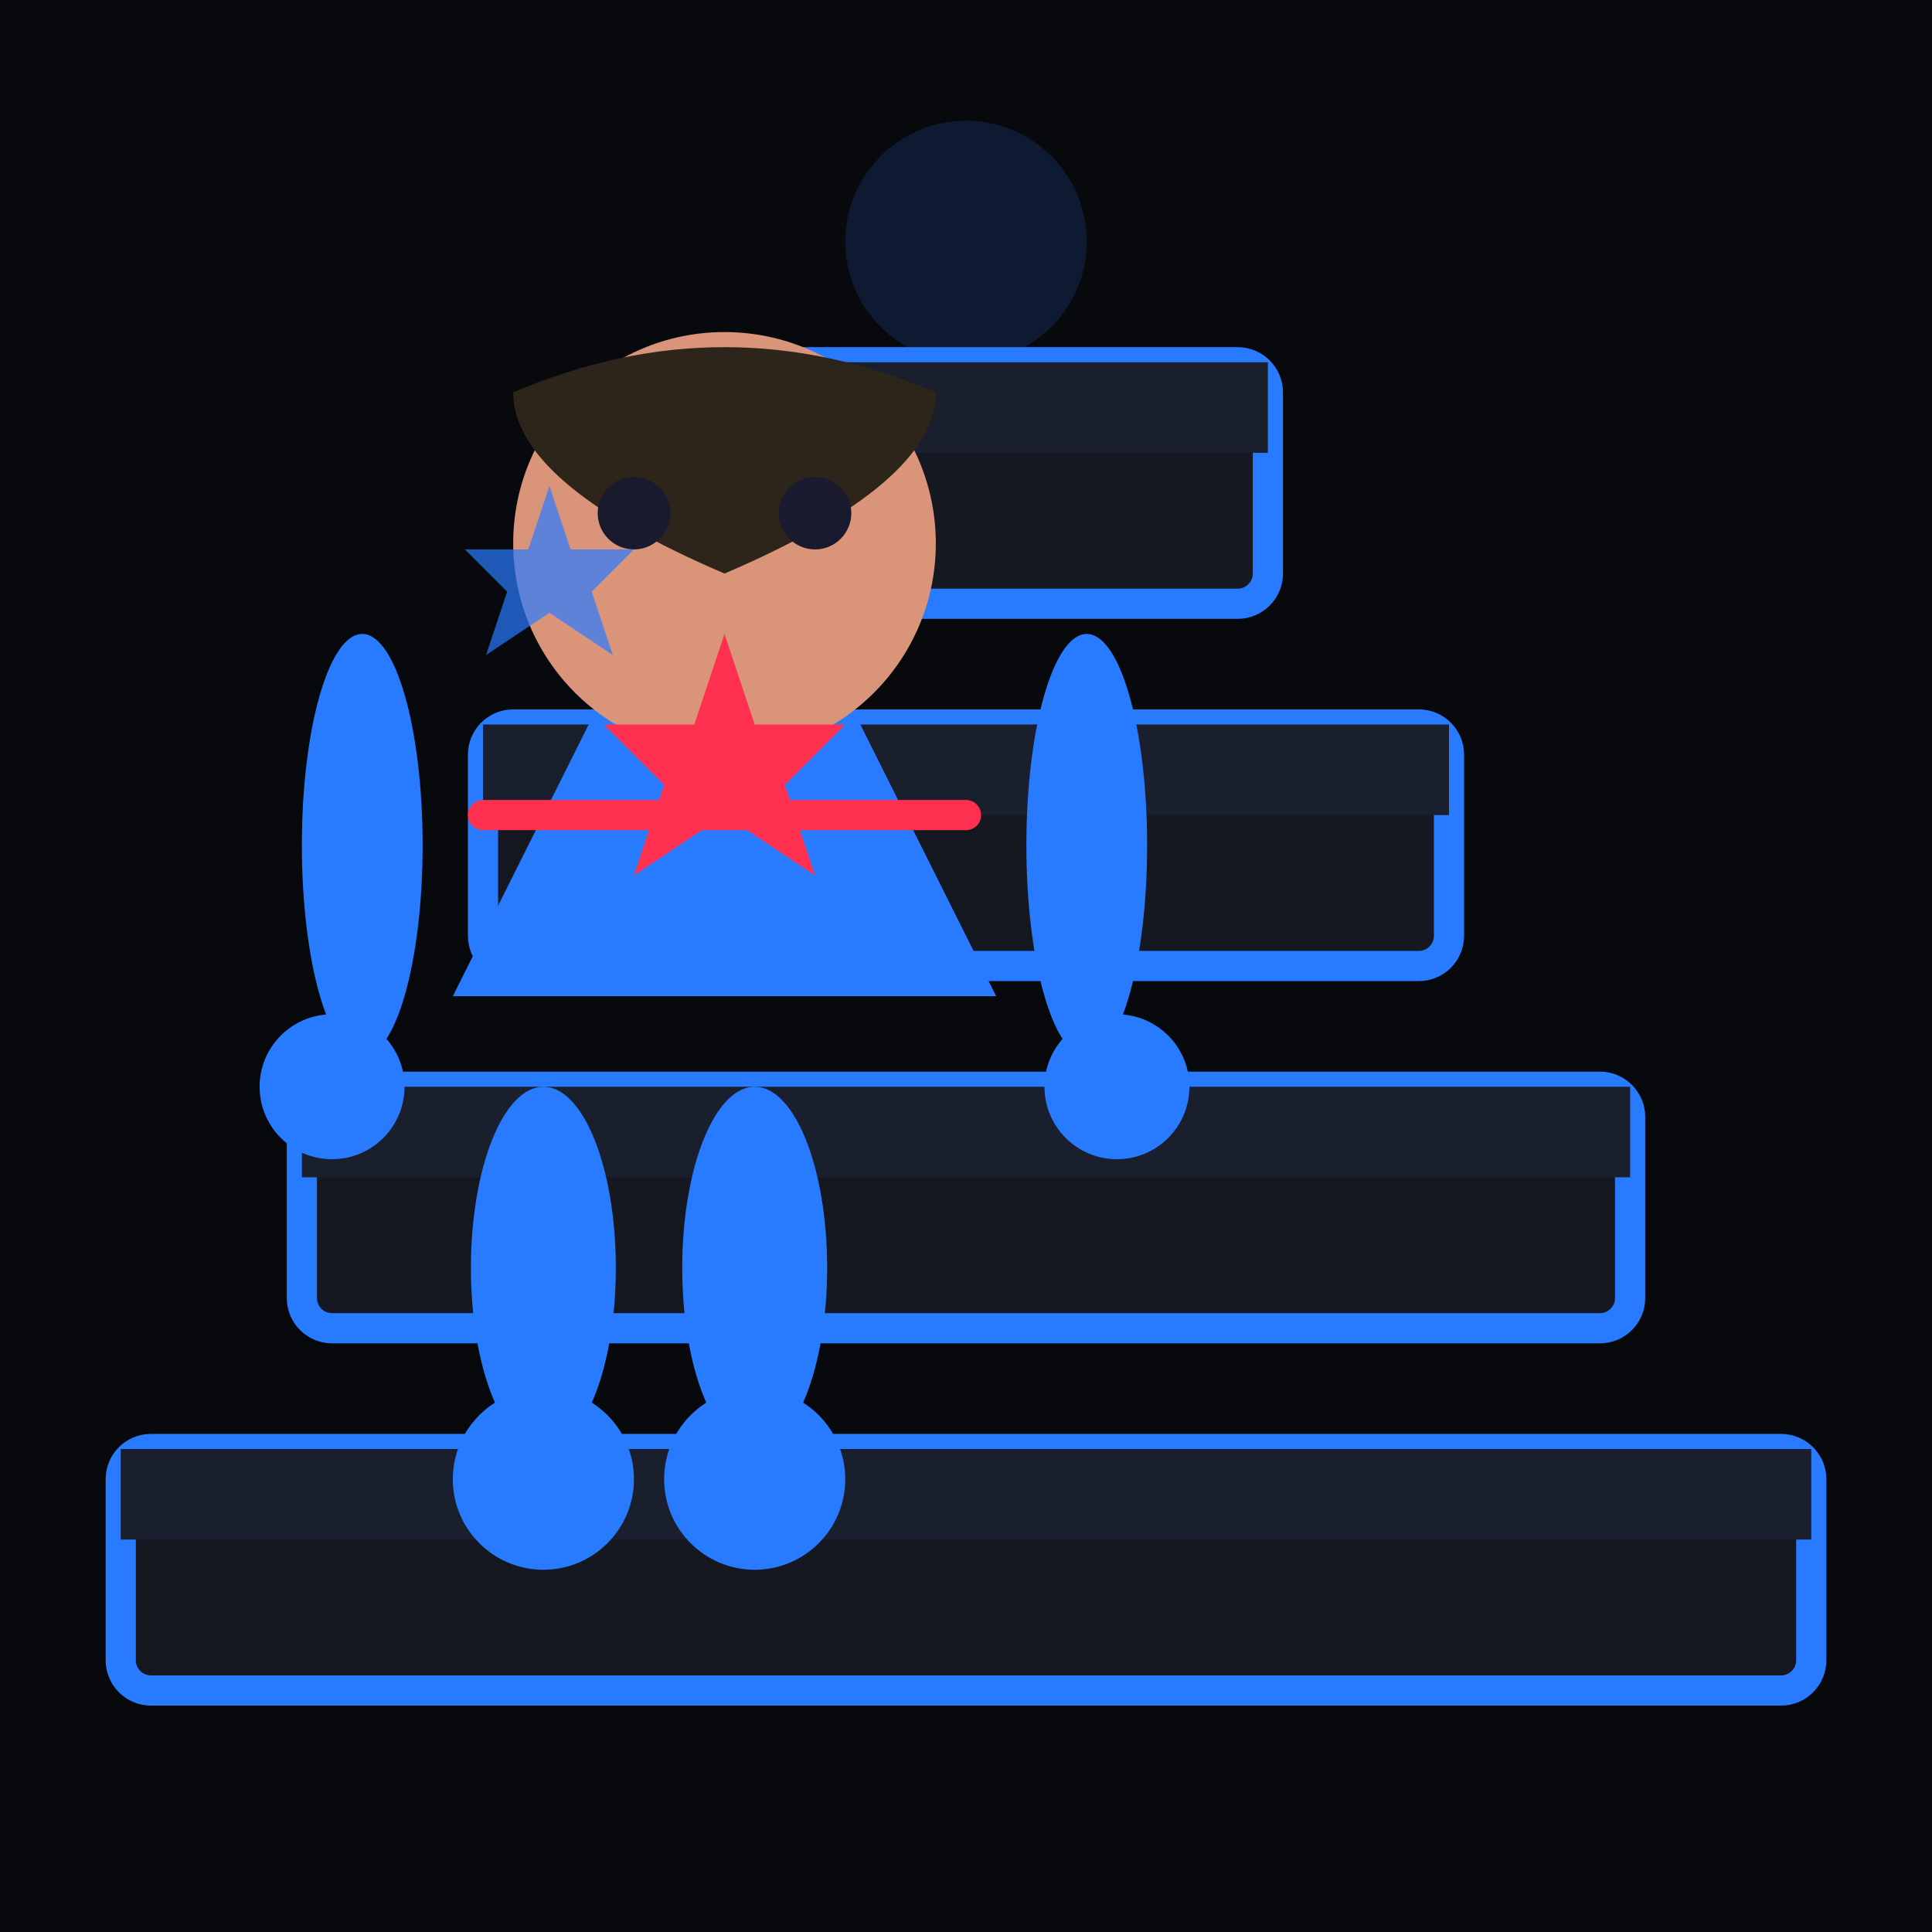
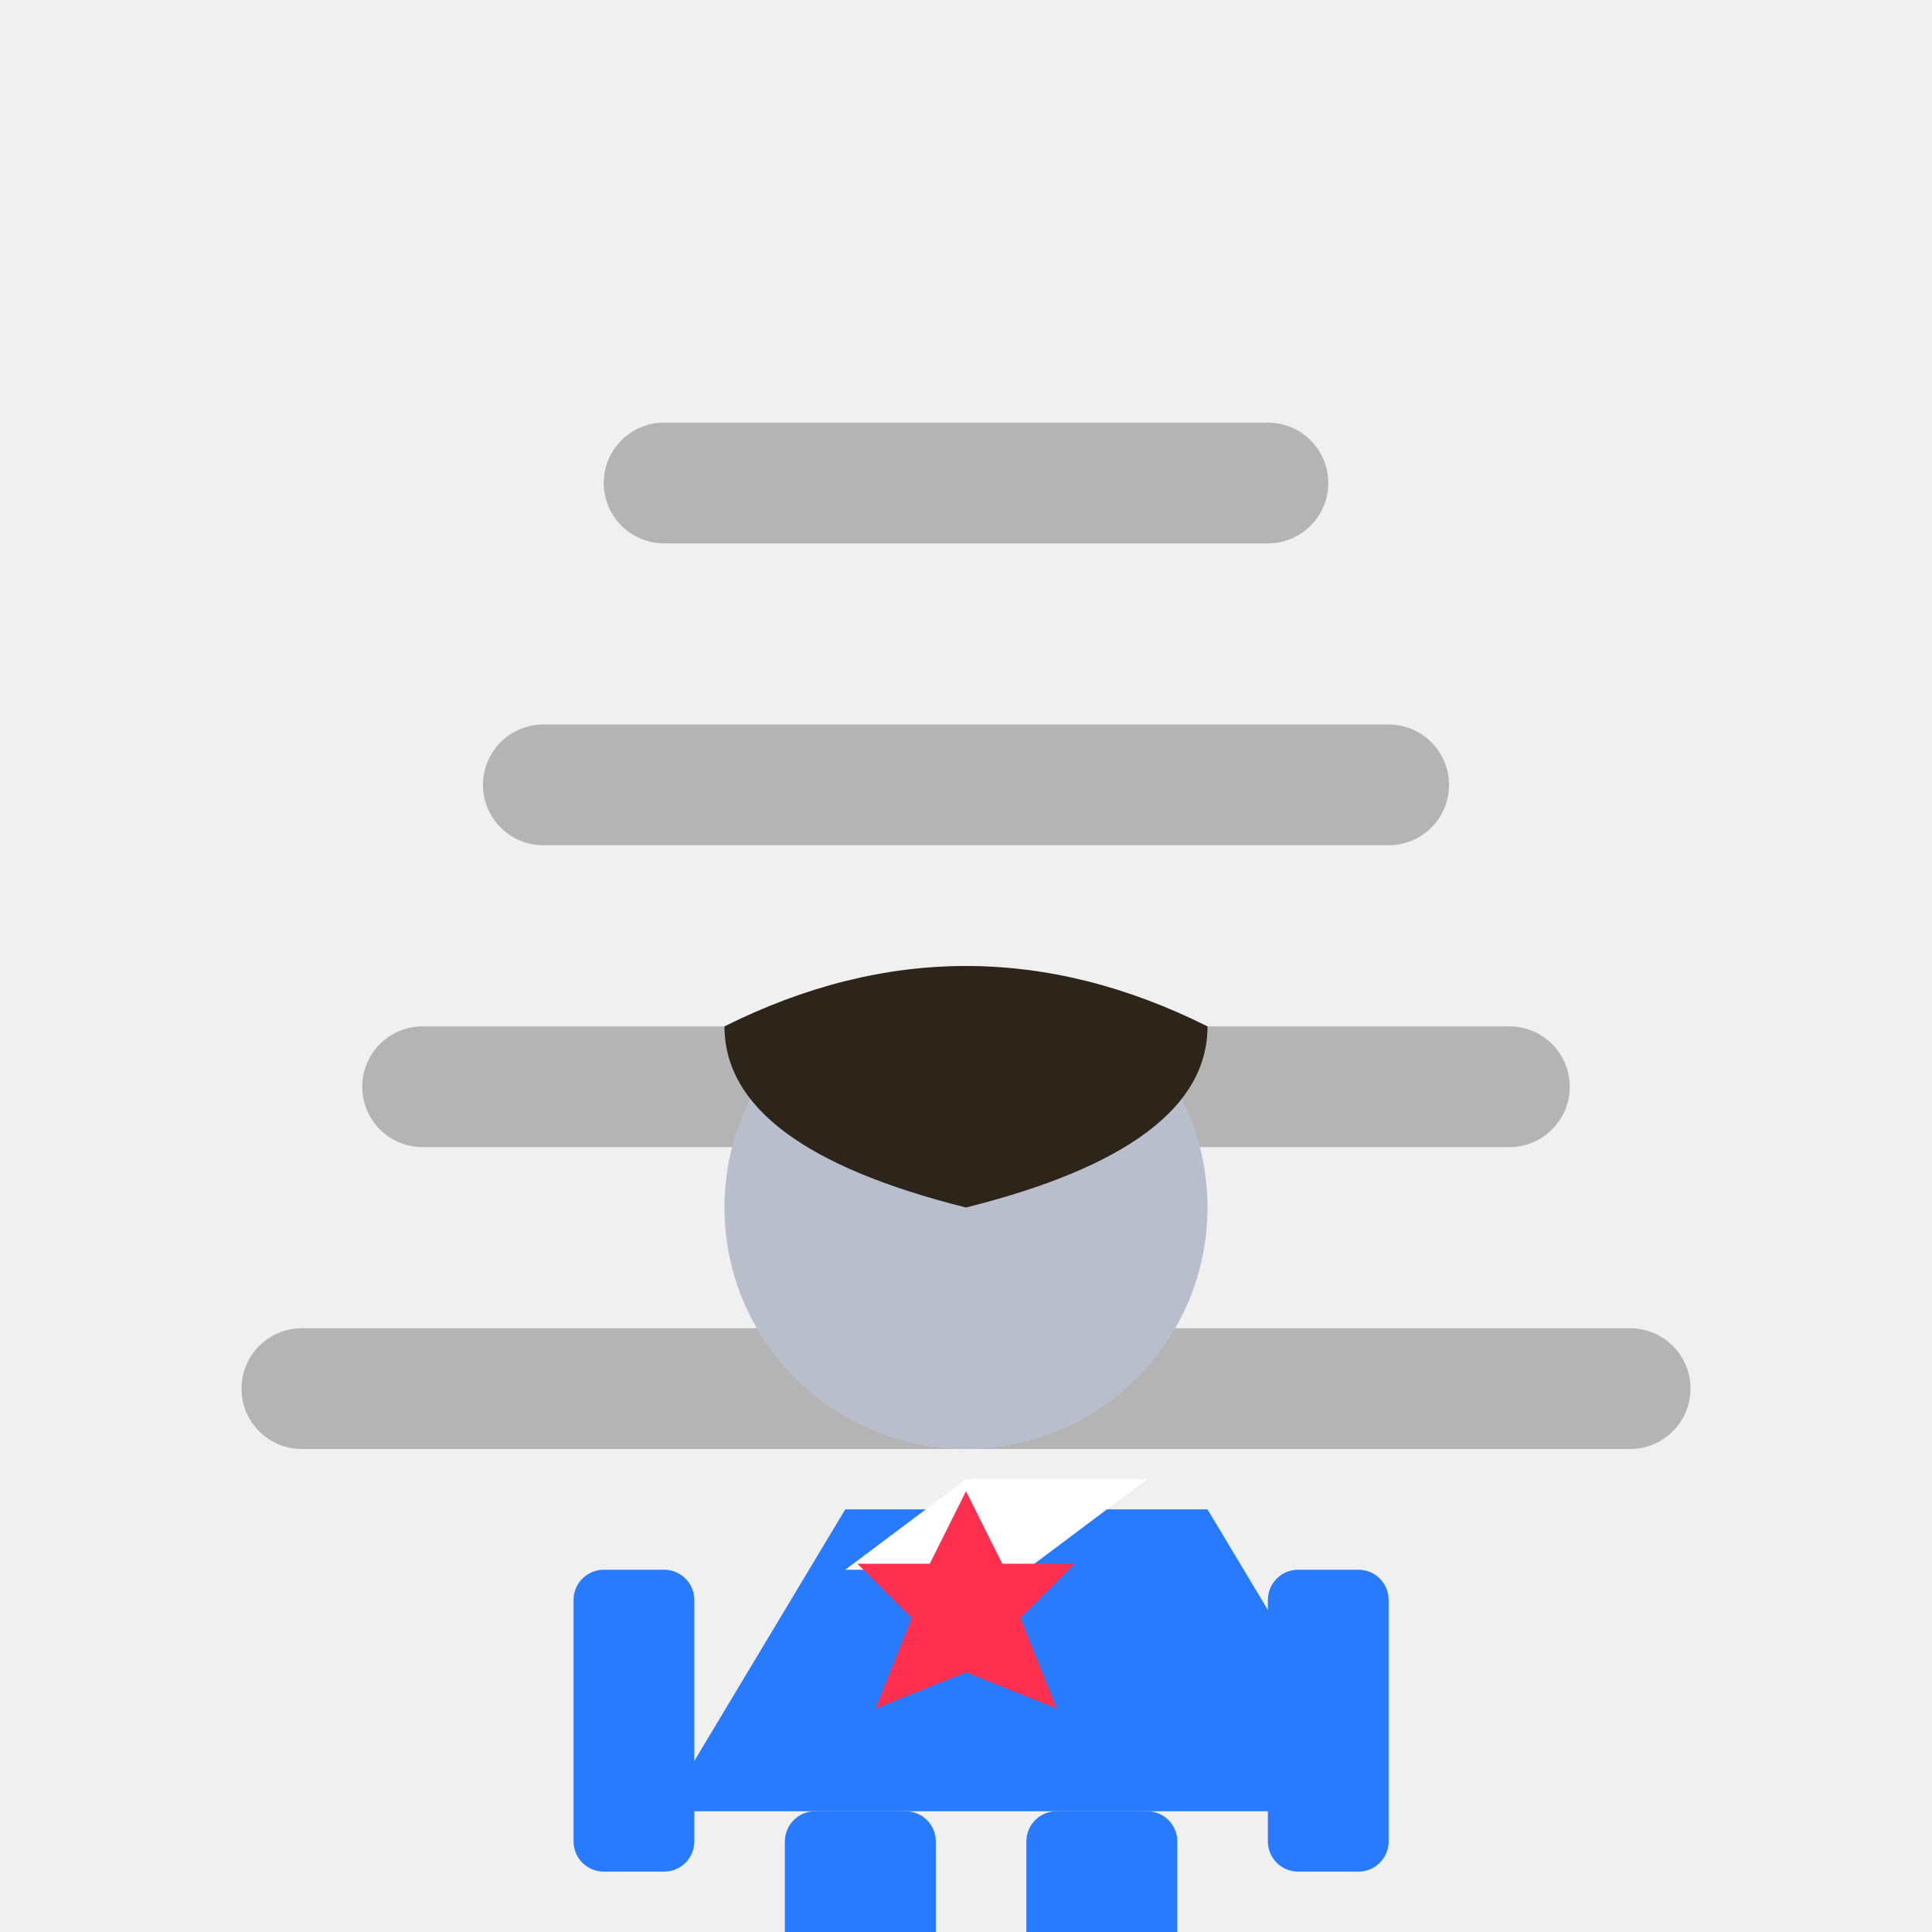
<svg xmlns="http://www.w3.org/2000/svg" viewBox="0 0 32 32" width="32" height="32">
  <defs>
    <style>
-       /* Step blocks */
-       .step {
-         fill: #151821;
-         stroke: #287BFF;
-         stroke-width: 0.5;
-       }
-       .step-top {
-         fill: #1a1f2e;
+       /* Brand colors */
+       .red { fill: #FF304F; }
+       .blue { fill: #287BFF; }
+       .white { fill: #FFFFFF; }
+       .muted { fill: #B8BECC; }
+ 
+       /* Walking animation */
+       @keyframes walk-up {
+         0% { transform: translateY(0); opacity: 1; }
+         100% { transform: translateY(-16px); opacity: 0; }
      }

-       /* Guide figure - simplified for 16x16 visibility */
-       .guide-body {
-         fill: #287BFF;
-       }
-       .guide-head {
-         fill: #d99479;
-       }
-       .guide-accent {
-         fill: #FF304F;
+       @keyframes step-pulse {
+         0%, 100% { opacity: 0.4; }
+         50% { opacity: 1; }
      }

-       /* Walking animation */
-       @keyframes walk-cycle {
-         0% {
-           transform: translate(0, 0) rotate(0deg);
-         }
-         12.5% {
-           transform: translate(1.5px, -0.5px) rotate(-3deg);
-         }
-         25% {
-           transform: translate(3px, 0) rotate(0deg);
-         }
-         37.5% {
-           transform: translate(4.5px, -0.5px) rotate(3deg);
-         }
-         50% {
-           transform: translate(6px, 0) rotate(0deg);
-         }
-         62.5% {
-           transform: translate(7.5px, -0.5px) rotate(-3deg);
-         }
-         75% {
-           transform: translate(9px, 0) rotate(0deg);
-         }
-         87.5% {
-           transform: translate(10.5px, -0.5px) rotate(3deg);
-         }
-         100% {
-           transform: translate(12px, 0) rotate(0deg);
-         }
+       @keyframes spark-spin {
+         0% { transform: rotate(0deg) scale(1); }
+         50% { transform: rotate(180deg) scale(1.1); }
+         100% { transform: rotate(360deg) scale(1); }
      }

-       @keyframes leg-swing {
-         0%, 100% { transform: rotate(0deg); }
-         25% { transform: rotate(25deg); }
-         50% { transform: rotate(0deg); }
-         75% { transform: rotate(-25deg); }
-       }
- 
-       @keyframes arm-swing {
-         0%, 100% { transform: rotate(0deg); }
-         25% { transform: rotate(-25deg); }
-         50% { transform: rotate(0deg); }
-         75% { transform: rotate(25deg); }
-       }
- 
-       @keyframes head-bob {
-         0%, 100% { transform: translateY(0); }
-         50% { transform: translateY(-0.3px); }
-       }
- 
-       @keyframes spark-pulse {
-         0%, 100% { opacity: 0.6; transform: scale(1); }
-         50% { opacity: 1; transform: scale(1.1); }
-       }
- 
-       .guide {
-         animation: walk-cycle 2.4s cubic-bezier(0.4, 0, 0.6, 1) infinite;
-         transform-origin: 8px 24px;
-       }
- 
-       .leg-left {
-         animation: leg-swing 1.2s ease-in-out infinite;
-         transform-origin: center top;
-       }
- 
-       .leg-right {
-         animation: leg-swing 1.2s ease-in-out infinite reverse;
-         transform-origin: center top;
-       }
- 
-       .arm-left {
-         animation: arm-swing 1.2s ease-in-out infinite;
-         transform-origin: center top;
-       }
- 
-       .arm-right {
-         animation: arm-swing 1.2s ease-in-out infinite reverse;
-         transform-origin: center top;
-       }
- 
-       .guide-head {
-         animation: head-bob 1.2s ease-in-out infinite;
+       /* Walking figure - moves up the steps */
+       .walker {
+         animation: walk-up 3s cubic-bezier(0.4, 0, 0.6, 1) infinite;
        transform-origin: center bottom;
      }

+       /* Steps light up as walker passes */
+       .step {
+         animation: step-pulse 1.5s ease-in-out infinite;
+         transform-origin: center;
+       }
+       .step-1 { animation-delay: 0s; }
+       .step-2 { animation-delay: 0.375s; }
+       .step-3 { animation-delay: 0.75s; }
+       .step-4 { animation-delay: 1.125s; }
+ 
+       /* Spark on chest spins */
      .spark {
-         animation: spark-pulse 2s ease-in-out infinite;
+         animation: spark-spin 2s linear infinite;
        transform-origin: center;
      }
    </style>
  </defs>
-   <rect width="32" height="32" fill="#08090D" />
-   <g class="steps">
-     <rect class="step" x="2" y="24" width="28" height="4" rx="0.5" />
-     <rect class="step-top" x="2" y="24" width="28" height="1.5" />
-     <rect class="step" x="5" y="18" width="22" height="4" rx="0.5" />
-     <rect class="step-top" x="5" y="18" width="22" height="1.5" />
-     <rect class="step" x="8" y="12" width="16" height="4" rx="0.5" />
-     <rect class="step-top" x="8" y="12" width="16" height="1.5" />
-     <rect class="step" x="11" y="6" width="10" height="4" rx="0.5" />
-     <rect class="step-top" x="11" y="6" width="10" height="1.5" />
+   <g class="steps" fill="currentColor" opacity="0.25">
+     <rect class="step step-1" x="4" y="22" width="24" height="2" rx="1" />
+     <rect class="step step-2" x="6" y="17" width="20" height="2" rx="1" />
+     <rect class="step step-3" x="8" y="12" width="16" height="2" rx="1" />
+     <rect class="step step-4" x="10" y="7" width="12" height="2" rx="1" />
  </g>
-   <g class="guide">
-     <g class="leg-left">
-       <ellipse class="guide-body" cx="9" cy="21" rx="1.2" ry="3" />
-       <ellipse class="guide-body" cx="9" cy="24.5" rx="1.5" ry="1.5" />
+   <g class="walker" transform="translate(16, 24)">
+     <g fill="currentColor" class="blue">
+       <rect x="-3" y="6" width="2.5" height="5" rx="0.5" />
+       <rect x="1" y="6" width="2.5" height="5" rx="0.5" />
    </g>
-     <g class="leg-right">
-       <ellipse class="guide-body" cx="12.5" cy="21" rx="1.2" ry="3" />
-       <ellipse class="guide-body" cx="12.5" cy="24.5" rx="1.5" ry="1.5" />
+     <path class="blue" d="M-5 6 L-2 1 L4 1 L7 6 Z" />
+     <path class="white" d="M-2 2 L0 0.5 L3 0.5 L1 2 Z" />
+     <rect class="blue" x="-6.5" y="2" width="2" height="5" rx="0.5" />
+     <rect class="blue" x="5" y="2" width="2" height="5" rx="0.5" />
+     <circle class="muted" cx="0" cy="-4" r="4" />
+     <path fill="#2d241a" d="M-4 -7 Q0 -9 4 -7 Q4 -5 0 -4 Q-4 -5 -4 -7" />
+     <g class="spark" transform="translate(0, 2.5) scale(0.6)">
+       <path class="red" d="M0 -3 L1 -1 L3 -1 L1.5 0.5 L2.5 3 L0 2 L-2.5 3 L-1.5 0.5 L-3 -1 L-1 -1 Z" />
    </g>
-     <path class="guide-body" d="M7.5 16.5 L10 11.5 L14 11.5 L16.5 16.5 Z" />
-     <path class="guide-body" fill="#ffffff" d="M9.5 14 L11.5 11.5 L13.5 11.5 L11.5 14 Z" />
-     <g class="arm-left">
-       <ellipse class="guide-body" cx="6" cy="14" rx="1" ry="3.5" />
-       <ellipse class="guide-body" cx="5.5" cy="18" rx="1.2" ry="1.2" />
-     </g>
-     <g class="arm-right">
-       <ellipse class="guide-body" cx="18" cy="14" rx="1" ry="3.5" />
-       <ellipse class="guide-body" cx="18.5" cy="18" rx="1.2" ry="1.2" />
-     </g>
-     <g class="guide-head">
-       <circle class="guide-head" cx="12" cy="9" r="3.5" />
-       <path fill="#2d241a" d="M8.5 6.5 Q12 5 15.5 6.5 Q15.5 8 12 9.5 Q8.5 8 8.5 6.5" />
-       <circle fill="#1a1a2e" cx="10.5" cy="8.5" r="0.6" />
-       <circle fill="#1a1a2e" cx="13.5" cy="8.5" r="0.6" />
-     </g>
-     <g class="spark">
-       <path fill="#FF304F" d="M12 10.5 L12.5 12 L14 12 L13 13 L13.5 14.5 L12 13.5 L10.5 14.5 L11 13 L10 12 L11.5 12 Z" />
-       <path fill="#287BFF" d="M12 10.5 L12.5 12 L14 12 L13 13 L13.5 14.5 L12 13.5 L10.5 14.5 L11 13 L10 12 L11.5 12 Z" opacity="0.7" transform="scale(0.7) translate(1, 1)" />
-     </g>
-     <path class="guide-accent" d="M8 13.5 L16 13.5" stroke="#FF304F" stroke-width="0.5" stroke-linecap="round" />
  </g>
-   <circle fill="#287BFF" cx="16" cy="4" r="2" opacity="0.15">
-     <animate attributeName="opacity" values="0.15;0.3;0.15" dur="3s" repeatCount="indefinite" />
-     <animate attributeName="r" values="2;3;2" dur="3s" repeatCount="indefinite" />
-   </circle>
</svg>
